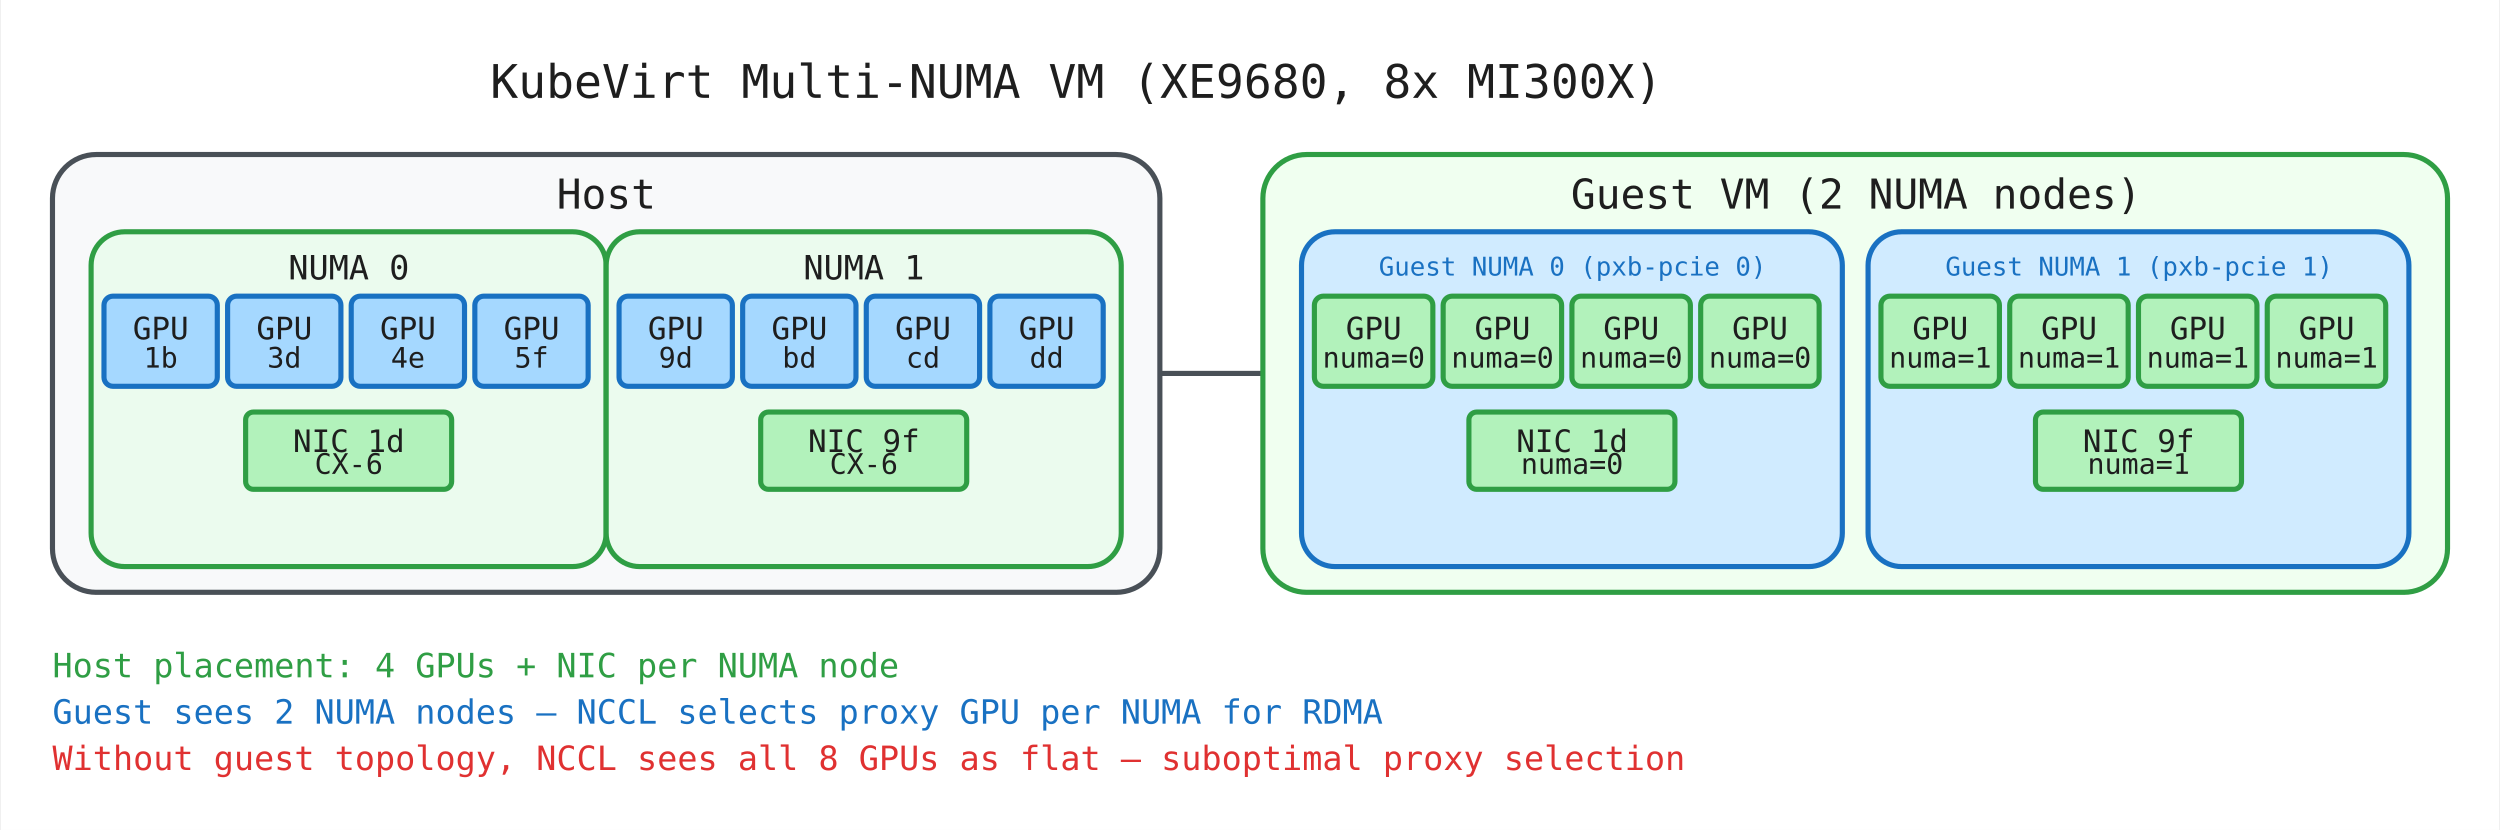
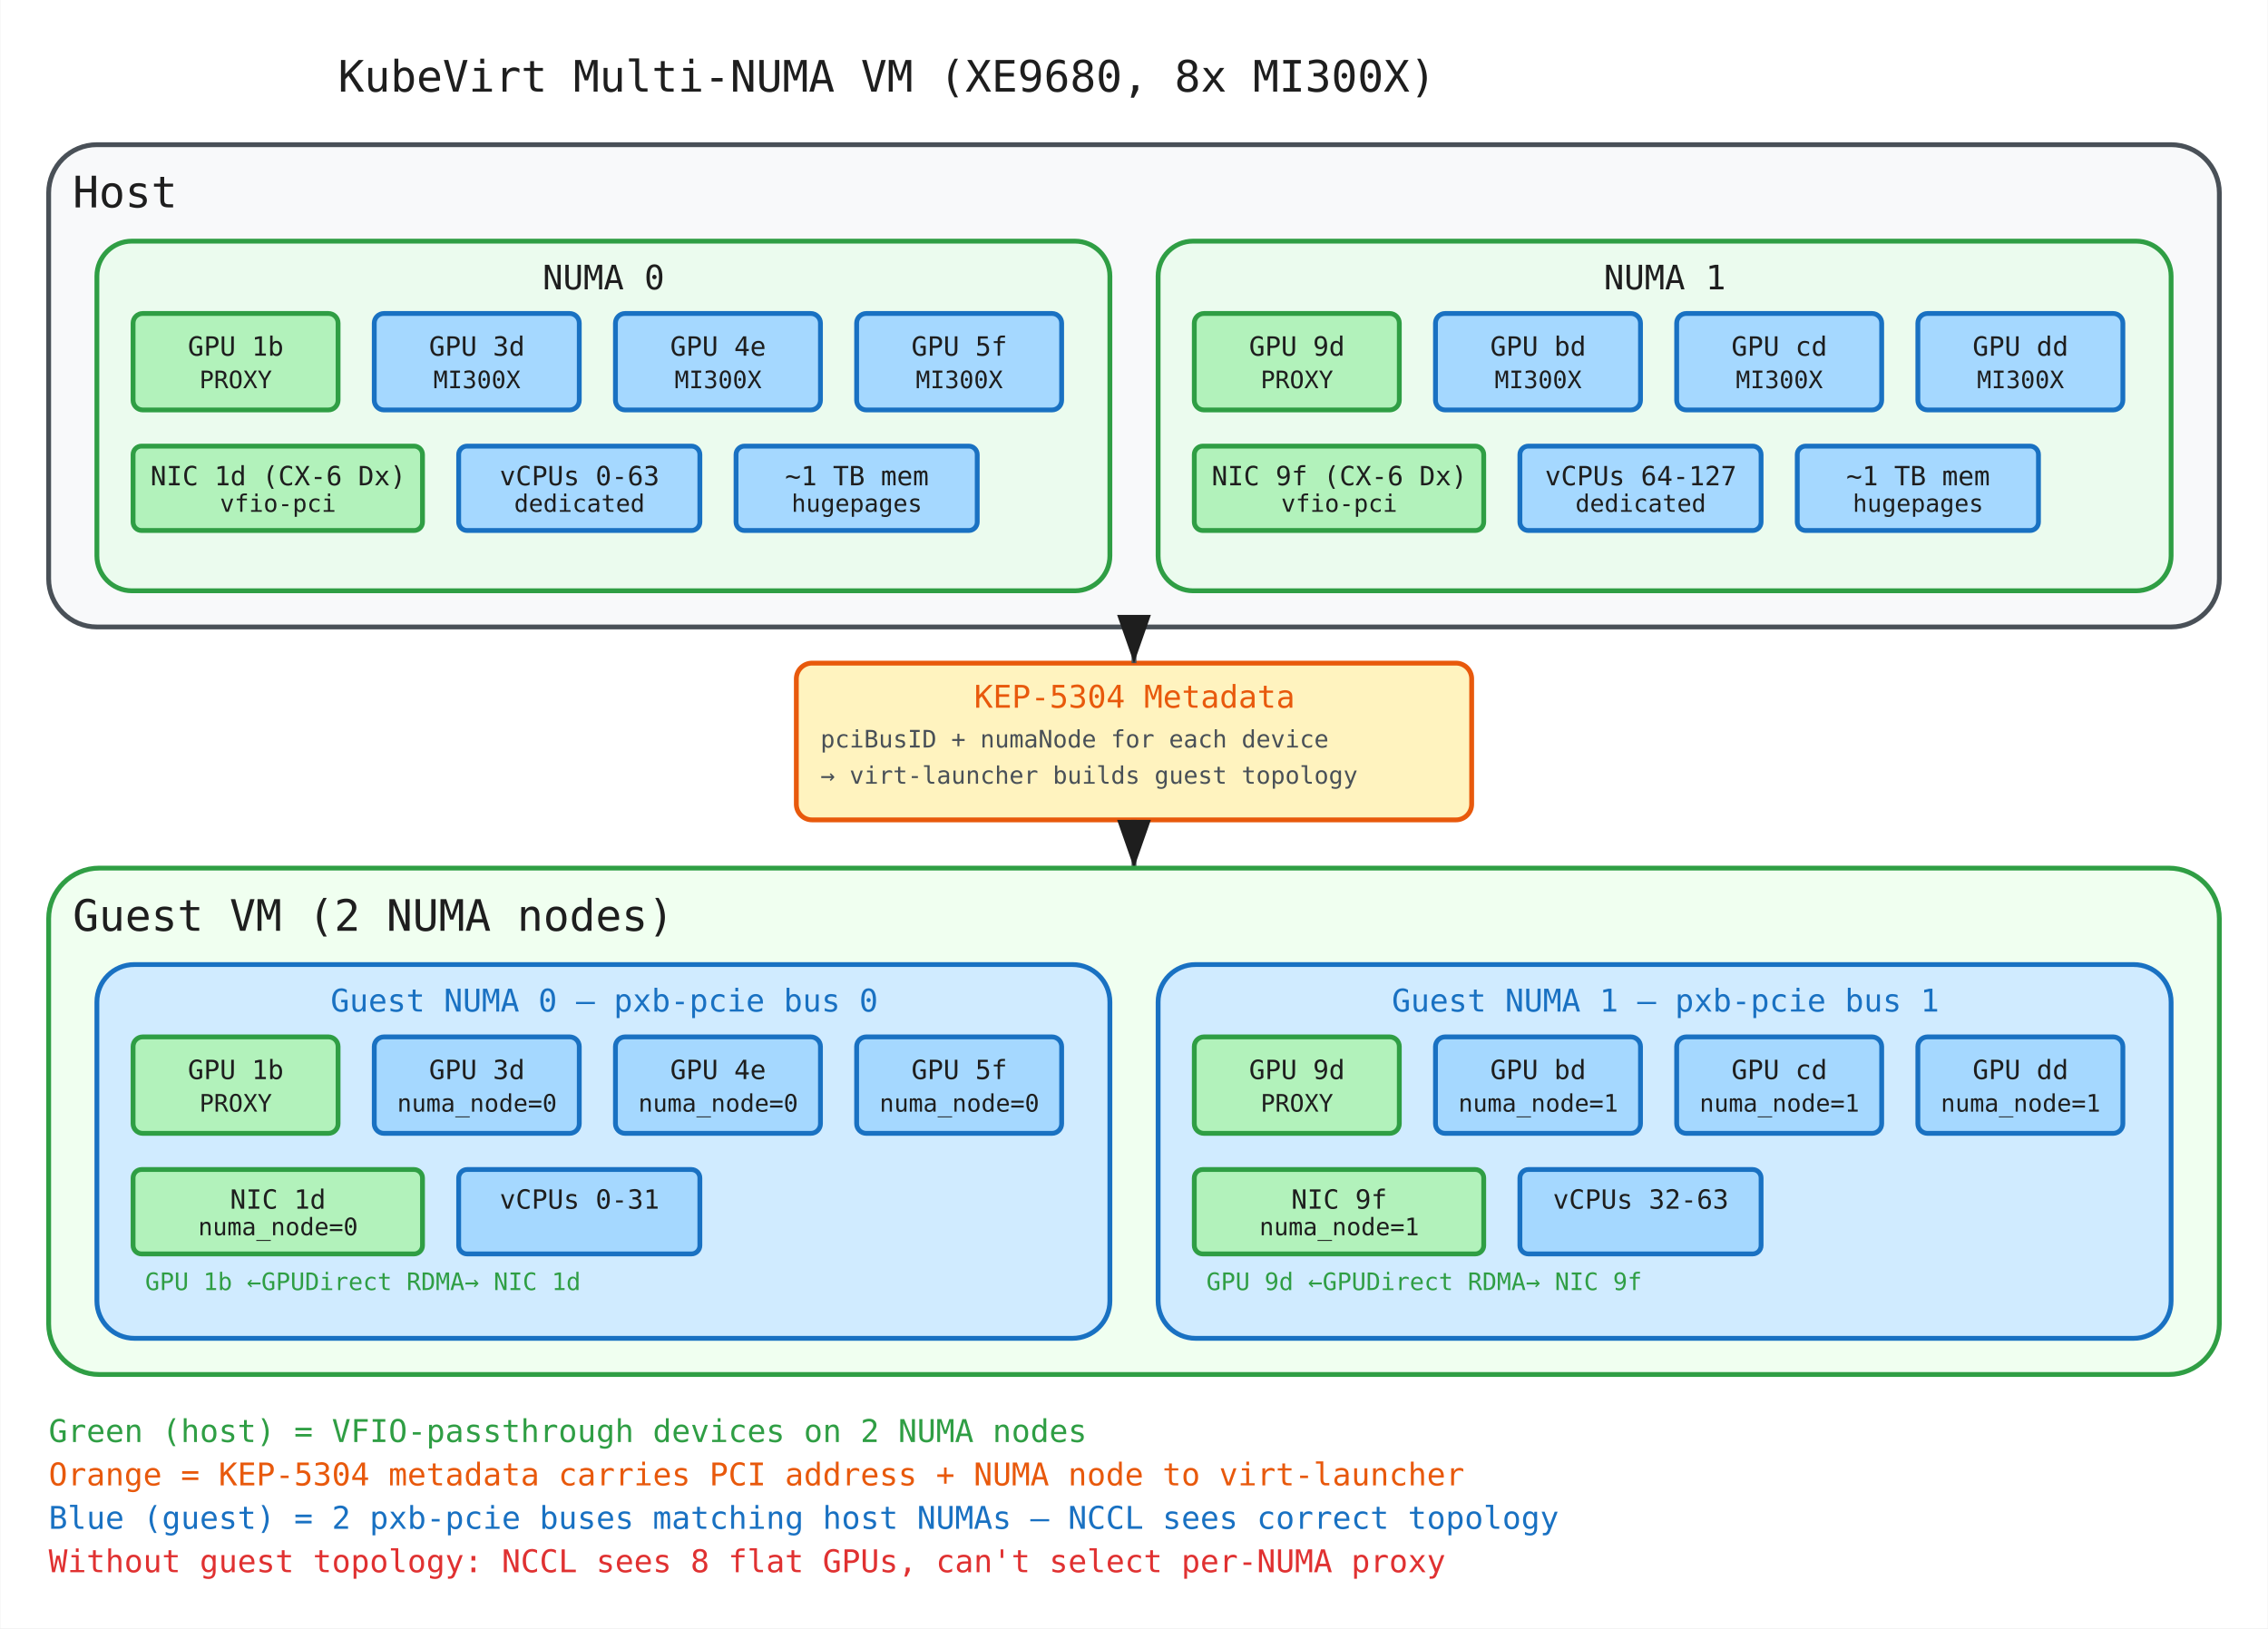
- <svg xmlns="http://www.w3.org/2000/svg" version="1.1" viewBox="10 -20 970 322.25" width="970" height="322">
+ <svg xmlns="http://www.w3.org/2000/svg" version="1.1" viewBox="10 -20 940 675.25" width="940" height="675">
  <defs>
    <marker id="arrowhead" markerWidth="10" markerHeight="7" refX="10" refY="3.5" orient="auto">
      <polygon points="0 0, 10 3.5, 0 7" fill="#1e1e1e" />
    </marker>
  </defs>
-   <rect x="10" y="-20" width="970" height="322.25" fill="#ffffff" />
-   <g opacity="1.0">
-     <text x="200" y="18.0" font-size="18" font-family="Cascadia, monospace" fill="#1e1e1e" text-anchor="start">KubeVirt Multi-NUMA VM (XE9680, 8x MI300X)</text>
-   </g>
-   <rect x="30" y="40" width="430" height="170" fill="#f8f9fa" stroke="#495057" stroke-width="2" opacity="1.0" rx="17.0" ry="17.0" />
-   <g opacity="1.0">
-     <text x="225.8" y="61.0" font-size="16" font-family="Cascadia, monospace" fill="#1e1e1e" text-anchor="start">Host</text>
-   </g>
-   <rect x="45" y="70" width="200" height="130" fill="#ebfbee" stroke="#2f9e44" stroke-width="2" opacity="1.0" rx="13.0" ry="13.0" />
-   <g opacity="1.0">
-     <text x="121.6" y="88.5" font-size="13" font-family="Cascadia, monospace" fill="#1e1e1e" text-anchor="start">NUMA 0</text>
-   </g>
-   <rect x="50" y="95" width="44" height="35" fill="#a5d8ff" stroke="#1971c2" stroke-width="2" opacity="1.0" rx="3.5" ry="3.5" />
-   <g opacity="1.0">
-     <text x="61.2" y="111.75" font-size="12" font-family="Cascadia, monospace" fill="#1e1e1e" text-anchor="start">GPU</text>
-   </g>
-   <g opacity="1.0">
-     <text x="65.4" y="122.75" font-size="11" font-family="Cascadia, monospace" fill="#1e1e1e" text-anchor="start">1b</text>
-   </g>
-   <rect x="98" y="95" width="44" height="35" fill="#a5d8ff" stroke="#1971c2" stroke-width="2" opacity="1.0" rx="3.5" ry="3.5" />
-   <g opacity="1.0">
-     <text x="109.2" y="111.75" font-size="12" font-family="Cascadia, monospace" fill="#1e1e1e" text-anchor="start">GPU</text>
-   </g>
-   <g opacity="1.0">
-     <text x="113.4" y="122.75" font-size="11" font-family="Cascadia, monospace" fill="#1e1e1e" text-anchor="start">3d</text>
-   </g>
-   <rect x="146" y="95" width="44" height="35" fill="#a5d8ff" stroke="#1971c2" stroke-width="2" opacity="1.0" rx="3.5" ry="3.5" />
-   <g opacity="1.0">
-     <text x="157.2" y="111.75" font-size="12" font-family="Cascadia, monospace" fill="#1e1e1e" text-anchor="start">GPU</text>
-   </g>
-   <g opacity="1.0">
-     <text x="161.4" y="122.75" font-size="11" font-family="Cascadia, monospace" fill="#1e1e1e" text-anchor="start">4e</text>
-   </g>
-   <rect x="194" y="95" width="44" height="35" fill="#a5d8ff" stroke="#1971c2" stroke-width="2" opacity="1.0" rx="3.5" ry="3.5" />
-   <g opacity="1.0">
-     <text x="205.2" y="111.75" font-size="12" font-family="Cascadia, monospace" fill="#1e1e1e" text-anchor="start">GPU</text>
-   </g>
-   <g opacity="1.0">
-     <text x="209.4" y="122.75" font-size="11" font-family="Cascadia, monospace" fill="#1e1e1e" text-anchor="start">5f</text>
-   </g>
-   <rect x="105" y="140" width="80" height="30" fill="#b2f2bb" stroke="#2f9e44" stroke-width="2" opacity="1.0" rx="3.0" ry="3.0" />
-   <g opacity="1.0">
-     <text x="123.4" y="155.5" font-size="12" font-family="Cascadia, monospace" fill="#1e1e1e" text-anchor="start">NIC 1d</text>
-   </g>
-   <g opacity="1.0">
-     <text x="131.8" y="164.0" font-size="11" font-family="Cascadia, monospace" fill="#1e1e1e" text-anchor="start">CX-6</text>
-   </g>
-   <rect x="245" y="70" width="200" height="130" fill="#ebfbee" stroke="#2f9e44" stroke-width="2" opacity="1.0" rx="13.0" ry="13.0" />
-   <g opacity="1.0">
-     <text x="321.6" y="88.5" font-size="13" font-family="Cascadia, monospace" fill="#1e1e1e" text-anchor="start">NUMA 1</text>
-   </g>
-   <rect x="250" y="95" width="44" height="35" fill="#a5d8ff" stroke="#1971c2" stroke-width="2" opacity="1.0" rx="3.5" ry="3.5" />
-   <g opacity="1.0">
-     <text x="261.2" y="111.75" font-size="12" font-family="Cascadia, monospace" fill="#1e1e1e" text-anchor="start">GPU</text>
-   </g>
-   <g opacity="1.0">
-     <text x="265.4" y="122.75" font-size="11" font-family="Cascadia, monospace" fill="#1e1e1e" text-anchor="start">9d</text>
-   </g>
-   <rect x="298" y="95" width="44" height="35" fill="#a5d8ff" stroke="#1971c2" stroke-width="2" opacity="1.0" rx="3.5" ry="3.5" />
-   <g opacity="1.0">
-     <text x="309.2" y="111.75" font-size="12" font-family="Cascadia, monospace" fill="#1e1e1e" text-anchor="start">GPU</text>
-   </g>
-   <g opacity="1.0">
-     <text x="313.4" y="122.75" font-size="11" font-family="Cascadia, monospace" fill="#1e1e1e" text-anchor="start">bd</text>
-   </g>
-   <rect x="346" y="95" width="44" height="35" fill="#a5d8ff" stroke="#1971c2" stroke-width="2" opacity="1.0" rx="3.5" ry="3.5" />
-   <g opacity="1.0">
-     <text x="357.2" y="111.75" font-size="12" font-family="Cascadia, monospace" fill="#1e1e1e" text-anchor="start">GPU</text>
-   </g>
-   <g opacity="1.0">
-     <text x="361.4" y="122.75" font-size="11" font-family="Cascadia, monospace" fill="#1e1e1e" text-anchor="start">cd</text>
-   </g>
-   <rect x="394" y="95" width="44" height="35" fill="#a5d8ff" stroke="#1971c2" stroke-width="2" opacity="1.0" rx="3.5" ry="3.5" />
-   <g opacity="1.0">
-     <text x="405.2" y="111.75" font-size="12" font-family="Cascadia, monospace" fill="#1e1e1e" text-anchor="start">GPU</text>
-   </g>
-   <g opacity="1.0">
-     <text x="409.4" y="122.75" font-size="11" font-family="Cascadia, monospace" fill="#1e1e1e" text-anchor="start">dd</text>
-   </g>
-   <rect x="305" y="140" width="80" height="30" fill="#b2f2bb" stroke="#2f9e44" stroke-width="2" opacity="1.0" rx="3.0" ry="3.0" />
-   <g opacity="1.0">
-     <text x="323.4" y="155.5" font-size="12" font-family="Cascadia, monospace" fill="#1e1e1e" text-anchor="start">NIC 9f</text>
-   </g>
-   <g opacity="1.0">
-     <text x="331.8" y="164.0" font-size="11" font-family="Cascadia, monospace" fill="#1e1e1e" text-anchor="start">CX-6</text>
-   </g>
-   <path d="M460,125 L500,125" fill="none" stroke="#495057" stroke-width="2" opacity="1.0" />
-   <rect x="500" y="40" width="460" height="170" fill="#f0fff0" stroke="#2f9e44" stroke-width="2" opacity="1.0" rx="17.0" ry="17.0" />
-   <g opacity="1.0">
-     <text x="619.6" y="61.0" font-size="16" font-family="Cascadia, monospace" fill="#1e1e1e" text-anchor="start">Guest VM (2 NUMA nodes)</text>
-   </g>
-   <rect x="515" y="70" width="210" height="130" fill="#d0ebff" stroke="#1971c2" stroke-width="2" opacity="1.0" rx="13.0" ry="13.0" />
-   <g opacity="1.0">
-     <text x="545.0" y="87.0" font-size="10" font-family="Cascadia, monospace" fill="#1971c2" text-anchor="start">Guest NUMA 0 (pxb-pcie 0)</text>
-   </g>
-   <rect x="520" y="95" width="46" height="35" fill="#b2f2bb" stroke="#2f9e44" stroke-width="2" opacity="1.0" rx="3.5" ry="3.5" />
-   <g opacity="1.0">
-     <text x="532.2" y="111.75" font-size="12" font-family="Cascadia, monospace" fill="#1e1e1e" text-anchor="start">GPU</text>
-   </g>
-   <g opacity="1.0">
-     <text x="523.2" y="122.75" font-size="11" font-family="Cascadia, monospace" fill="#1e1e1e" text-anchor="start">numa=0</text>
-   </g>
-   <rect x="570" y="95" width="46" height="35" fill="#b2f2bb" stroke="#2f9e44" stroke-width="2" opacity="1.0" rx="3.5" ry="3.5" />
-   <g opacity="1.0">
-     <text x="582.2" y="111.75" font-size="12" font-family="Cascadia, monospace" fill="#1e1e1e" text-anchor="start">GPU</text>
-   </g>
-   <g opacity="1.0">
-     <text x="573.2" y="122.75" font-size="11" font-family="Cascadia, monospace" fill="#1e1e1e" text-anchor="start">numa=0</text>
-   </g>
-   <rect x="620" y="95" width="46" height="35" fill="#b2f2bb" stroke="#2f9e44" stroke-width="2" opacity="1.0" rx="3.5" ry="3.5" />
-   <g opacity="1.0">
-     <text x="632.2" y="111.75" font-size="12" font-family="Cascadia, monospace" fill="#1e1e1e" text-anchor="start">GPU</text>
-   </g>
-   <g opacity="1.0">
-     <text x="623.2" y="122.75" font-size="11" font-family="Cascadia, monospace" fill="#1e1e1e" text-anchor="start">numa=0</text>
-   </g>
-   <rect x="670" y="95" width="46" height="35" fill="#b2f2bb" stroke="#2f9e44" stroke-width="2" opacity="1.0" rx="3.5" ry="3.5" />
-   <g opacity="1.0">
-     <text x="682.2" y="111.75" font-size="12" font-family="Cascadia, monospace" fill="#1e1e1e" text-anchor="start">GPU</text>
-   </g>
-   <g opacity="1.0">
-     <text x="673.2" y="122.75" font-size="11" font-family="Cascadia, monospace" fill="#1e1e1e" text-anchor="start">numa=0</text>
-   </g>
-   <rect x="580" y="140" width="80" height="30" fill="#b2f2bb" stroke="#2f9e44" stroke-width="2" opacity="1.0" rx="3.0" ry="3.0" />
-   <g opacity="1.0">
-     <text x="598.4" y="155.5" font-size="12" font-family="Cascadia, monospace" fill="#1e1e1e" text-anchor="start">NIC 1d</text>
-   </g>
-   <g opacity="1.0">
-     <text x="600.2" y="164.0" font-size="11" font-family="Cascadia, monospace" fill="#1e1e1e" text-anchor="start">numa=0</text>
-   </g>
-   <rect x="735" y="70" width="210" height="130" fill="#d0ebff" stroke="#1971c2" stroke-width="2" opacity="1.0" rx="13.0" ry="13.0" />
-   <g opacity="1.0">
-     <text x="765.0" y="87.0" font-size="10" font-family="Cascadia, monospace" fill="#1971c2" text-anchor="start">Guest NUMA 1 (pxb-pcie 1)</text>
-   </g>
-   <rect x="740" y="95" width="46" height="35" fill="#b2f2bb" stroke="#2f9e44" stroke-width="2" opacity="1.0" rx="3.5" ry="3.5" />
-   <g opacity="1.0">
-     <text x="752.2" y="111.75" font-size="12" font-family="Cascadia, monospace" fill="#1e1e1e" text-anchor="start">GPU</text>
-   </g>
-   <g opacity="1.0">
-     <text x="743.2" y="122.75" font-size="11" font-family="Cascadia, monospace" fill="#1e1e1e" text-anchor="start">numa=1</text>
-   </g>
-   <rect x="790" y="95" width="46" height="35" fill="#b2f2bb" stroke="#2f9e44" stroke-width="2" opacity="1.0" rx="3.5" ry="3.5" />
-   <g opacity="1.0">
-     <text x="802.2" y="111.75" font-size="12" font-family="Cascadia, monospace" fill="#1e1e1e" text-anchor="start">GPU</text>
-   </g>
-   <g opacity="1.0">
-     <text x="793.2" y="122.75" font-size="11" font-family="Cascadia, monospace" fill="#1e1e1e" text-anchor="start">numa=1</text>
-   </g>
-   <rect x="840" y="95" width="46" height="35" fill="#b2f2bb" stroke="#2f9e44" stroke-width="2" opacity="1.0" rx="3.5" ry="3.5" />
-   <g opacity="1.0">
-     <text x="852.2" y="111.75" font-size="12" font-family="Cascadia, monospace" fill="#1e1e1e" text-anchor="start">GPU</text>
-   </g>
-   <g opacity="1.0">
-     <text x="843.2" y="122.75" font-size="11" font-family="Cascadia, monospace" fill="#1e1e1e" text-anchor="start">numa=1</text>
-   </g>
-   <rect x="890" y="95" width="46" height="35" fill="#b2f2bb" stroke="#2f9e44" stroke-width="2" opacity="1.0" rx="3.5" ry="3.5" />
-   <g opacity="1.0">
-     <text x="902.2" y="111.75" font-size="12" font-family="Cascadia, monospace" fill="#1e1e1e" text-anchor="start">GPU</text>
-   </g>
-   <g opacity="1.0">
-     <text x="893.2" y="122.75" font-size="11" font-family="Cascadia, monospace" fill="#1e1e1e" text-anchor="start">numa=1</text>
-   </g>
-   <rect x="800" y="140" width="80" height="30" fill="#b2f2bb" stroke="#2f9e44" stroke-width="2" opacity="1.0" rx="3.0" ry="3.0" />
-   <g opacity="1.0">
-     <text x="818.4" y="155.5" font-size="12" font-family="Cascadia, monospace" fill="#1e1e1e" text-anchor="start">NIC 9f</text>
-   </g>
-   <g opacity="1.0">
-     <text x="820.2" y="164.0" font-size="11" font-family="Cascadia, monospace" fill="#1e1e1e" text-anchor="start">numa=1</text>
-   </g>
-   <g opacity="1.0">
-     <text x="30" y="243.0" font-size="13" font-family="Cascadia, monospace" fill="#2f9e44" text-anchor="start">Host placement: 4 GPUs + NIC per NUMA node</text>
-   </g>
-   <g opacity="1.0">
-     <text x="30" y="261.0" font-size="13" font-family="Cascadia, monospace" fill="#1971c2" text-anchor="start">Guest sees 2 NUMA nodes — NCCL selects proxy GPU per NUMA for RDMA</text>
-   </g>
-   <g opacity="1.0">
-     <text x="30" y="279.0" font-size="13" font-family="Cascadia, monospace" fill="#e03131" text-anchor="start">Without guest topology, NCCL sees all 8 GPUs as flat — suboptimal proxy selection</text>
+   <rect x="10" y="-20" width="940" height="675.25" fill="#ffffff" />
+   <g opacity="1.0">
+     <text x="150" y="18.0" font-size="18" font-family="Cascadia, monospace" fill="#1e1e1e" text-anchor="start">KubeVirt Multi-NUMA VM (XE9680, 8x MI300X)</text>
+   </g>
+   <rect x="30" y="40" width="900" height="200" fill="#f8f9fa" stroke="#495057" stroke-width="2" opacity="1.0" rx="20.0" ry="20.0" />
+   <g opacity="1.0">
+     <text x="40" y="66.0" font-size="18" font-family="Cascadia, monospace" fill="#1e1e1e" text-anchor="start">Host</text>
+   </g>
+   <rect x="50" y="80" width="420" height="145" fill="#ebfbee" stroke="#2f9e44" stroke-width="2" opacity="1.0" rx="14.5" ry="14.5" />
+   <g opacity="1.0">
+     <text x="234.8" y="100.0" font-size="14" font-family="Cascadia, monospace" fill="#1e1e1e" text-anchor="start">NUMA 0</text>
+   </g>
+   <rect x="65" y="110" width="85" height="40" fill="#b2f2bb" stroke="#2f9e44" stroke-width="2" opacity="1.0" rx="4.0" ry="4.0" />
+   <g opacity="1.0">
+     <text x="87.7" y="127.5" font-size="11" font-family="Cascadia, monospace" fill="#1e1e1e" text-anchor="start">GPU 1b</text>
+   </g>
+   <g opacity="1.0">
+     <text x="92.5" y="141.0" font-size="10" font-family="Cascadia, monospace" fill="#1e1e1e" text-anchor="start">PROXY</text>
+   </g>
+   <rect x="165" y="110" width="85" height="40" fill="#a5d8ff" stroke="#1971c2" stroke-width="2" opacity="1.0" rx="4.0" ry="4.0" />
+   <g opacity="1.0">
+     <text x="187.7" y="127.5" font-size="11" font-family="Cascadia, monospace" fill="#1e1e1e" text-anchor="start">GPU 3d</text>
+   </g>
+   <g opacity="1.0">
+     <text x="189.5" y="141.0" font-size="10" font-family="Cascadia, monospace" fill="#1e1e1e" text-anchor="start">MI300X</text>
+   </g>
+   <rect x="265" y="110" width="85" height="40" fill="#a5d8ff" stroke="#1971c2" stroke-width="2" opacity="1.0" rx="4.0" ry="4.0" />
+   <g opacity="1.0">
+     <text x="287.7" y="127.5" font-size="11" font-family="Cascadia, monospace" fill="#1e1e1e" text-anchor="start">GPU 4e</text>
+   </g>
+   <g opacity="1.0">
+     <text x="289.5" y="141.0" font-size="10" font-family="Cascadia, monospace" fill="#1e1e1e" text-anchor="start">MI300X</text>
+   </g>
+   <rect x="365" y="110" width="85" height="40" fill="#a5d8ff" stroke="#1971c2" stroke-width="2" opacity="1.0" rx="4.0" ry="4.0" />
+   <g opacity="1.0">
+     <text x="387.7" y="127.5" font-size="11" font-family="Cascadia, monospace" fill="#1e1e1e" text-anchor="start">GPU 5f</text>
+   </g>
+   <g opacity="1.0">
+     <text x="389.5" y="141.0" font-size="10" font-family="Cascadia, monospace" fill="#1e1e1e" text-anchor="start">MI300X</text>
+   </g>
+   <rect x="65" y="165" width="120" height="35" fill="#b2f2bb" stroke="#2f9e44" stroke-width="2" opacity="1.0" rx="3.5" ry="3.5" />
+   <g opacity="1.0">
+     <text x="72.2" y="181.25" font-size="11" font-family="Cascadia, monospace" fill="#1e1e1e" text-anchor="start">NIC 1d (CX-6 Dx)</text>
+   </g>
+   <g opacity="1.0">
+     <text x="101.0" y="192.25" font-size="10" font-family="Cascadia, monospace" fill="#1e1e1e" text-anchor="start">vfio-pci</text>
+   </g>
+   <rect x="200" y="165" width="100" height="35" fill="#a5d8ff" stroke="#1971c2" stroke-width="2" opacity="1.0" rx="3.5" ry="3.5" />
+   <g opacity="1.0">
+     <text x="217.0" y="181.25" font-size="11" font-family="Cascadia, monospace" fill="#1e1e1e" text-anchor="start">vCPUs 0-63</text>
+   </g>
+   <g opacity="1.0">
+     <text x="223.0" y="192.25" font-size="10" font-family="Cascadia, monospace" fill="#1e1e1e" text-anchor="start">dedicated</text>
+   </g>
+   <rect x="315" y="165" width="100" height="35" fill="#a5d8ff" stroke="#1971c2" stroke-width="2" opacity="1.0" rx="3.5" ry="3.5" />
+   <g opacity="1.0">
+     <text x="335.3" y="181.25" font-size="11" font-family="Cascadia, monospace" fill="#1e1e1e" text-anchor="start">~1 TB mem</text>
+   </g>
+   <g opacity="1.0">
+     <text x="338.0" y="192.25" font-size="10" font-family="Cascadia, monospace" fill="#1e1e1e" text-anchor="start">hugepages</text>
+   </g>
+   <rect x="490" y="80" width="420" height="145" fill="#ebfbee" stroke="#2f9e44" stroke-width="2" opacity="1.0" rx="14.5" ry="14.5" />
+   <g opacity="1.0">
+     <text x="674.8" y="100.0" font-size="14" font-family="Cascadia, monospace" fill="#1e1e1e" text-anchor="start">NUMA 1</text>
+   </g>
+   <rect x="505" y="110" width="85" height="40" fill="#b2f2bb" stroke="#2f9e44" stroke-width="2" opacity="1.0" rx="4.0" ry="4.0" />
+   <g opacity="1.0">
+     <text x="527.7" y="127.5" font-size="11" font-family="Cascadia, monospace" fill="#1e1e1e" text-anchor="start">GPU 9d</text>
+   </g>
+   <g opacity="1.0">
+     <text x="532.5" y="141.0" font-size="10" font-family="Cascadia, monospace" fill="#1e1e1e" text-anchor="start">PROXY</text>
+   </g>
+   <rect x="605" y="110" width="85" height="40" fill="#a5d8ff" stroke="#1971c2" stroke-width="2" opacity="1.0" rx="4.0" ry="4.0" />
+   <g opacity="1.0">
+     <text x="627.7" y="127.5" font-size="11" font-family="Cascadia, monospace" fill="#1e1e1e" text-anchor="start">GPU bd</text>
+   </g>
+   <g opacity="1.0">
+     <text x="629.5" y="141.0" font-size="10" font-family="Cascadia, monospace" fill="#1e1e1e" text-anchor="start">MI300X</text>
+   </g>
+   <rect x="705" y="110" width="85" height="40" fill="#a5d8ff" stroke="#1971c2" stroke-width="2" opacity="1.0" rx="4.0" ry="4.0" />
+   <g opacity="1.0">
+     <text x="727.7" y="127.5" font-size="11" font-family="Cascadia, monospace" fill="#1e1e1e" text-anchor="start">GPU cd</text>
+   </g>
+   <g opacity="1.0">
+     <text x="729.5" y="141.0" font-size="10" font-family="Cascadia, monospace" fill="#1e1e1e" text-anchor="start">MI300X</text>
+   </g>
+   <rect x="805" y="110" width="85" height="40" fill="#a5d8ff" stroke="#1971c2" stroke-width="2" opacity="1.0" rx="4.0" ry="4.0" />
+   <g opacity="1.0">
+     <text x="827.7" y="127.5" font-size="11" font-family="Cascadia, monospace" fill="#1e1e1e" text-anchor="start">GPU dd</text>
+   </g>
+   <g opacity="1.0">
+     <text x="829.5" y="141.0" font-size="10" font-family="Cascadia, monospace" fill="#1e1e1e" text-anchor="start">MI300X</text>
+   </g>
+   <rect x="505" y="165" width="120" height="35" fill="#b2f2bb" stroke="#2f9e44" stroke-width="2" opacity="1.0" rx="3.5" ry="3.5" />
+   <g opacity="1.0">
+     <text x="512.2" y="181.25" font-size="11" font-family="Cascadia, monospace" fill="#1e1e1e" text-anchor="start">NIC 9f (CX-6 Dx)</text>
+   </g>
+   <g opacity="1.0">
+     <text x="541.0" y="192.25" font-size="10" font-family="Cascadia, monospace" fill="#1e1e1e" text-anchor="start">vfio-pci</text>
+   </g>
+   <rect x="640" y="165" width="100" height="35" fill="#a5d8ff" stroke="#1971c2" stroke-width="2" opacity="1.0" rx="3.5" ry="3.5" />
+   <g opacity="1.0">
+     <text x="650.4" y="181.25" font-size="11" font-family="Cascadia, monospace" fill="#1e1e1e" text-anchor="start">vCPUs 64-127</text>
+   </g>
+   <g opacity="1.0">
+     <text x="663.0" y="192.25" font-size="10" font-family="Cascadia, monospace" fill="#1e1e1e" text-anchor="start">dedicated</text>
+   </g>
+   <rect x="755" y="165" width="100" height="35" fill="#a5d8ff" stroke="#1971c2" stroke-width="2" opacity="1.0" rx="3.5" ry="3.5" />
+   <g opacity="1.0">
+     <text x="775.3" y="181.25" font-size="11" font-family="Cascadia, monospace" fill="#1e1e1e" text-anchor="start">~1 TB mem</text>
+   </g>
+   <g opacity="1.0">
+     <text x="778.0" y="192.25" font-size="10" font-family="Cascadia, monospace" fill="#1e1e1e" text-anchor="start">hugepages</text>
+   </g>
+   <rect x="340" y="255" width="280" height="65" fill="#fff3bf" stroke="#e8590c" stroke-width="2" opacity="1.0" rx="6.5" ry="6.5" />
+   <g opacity="1.0">
+     <text x="413.7" y="273.5" font-size="13" font-family="Cascadia, monospace" fill="#e8590c" text-anchor="start">KEP-5304 Metadata</text>
+   </g>
+   <g opacity="1.0">
+     <text x="350" y="290.0" font-size="10" font-family="Cascadia, monospace" fill="#495057" text-anchor="start">pciBusID + numaNode for each device</text>
+   </g>
+   <g opacity="1.0">
+     <text x="350" y="305.0" font-size="10" font-family="Cascadia, monospace" fill="#495057" text-anchor="start">→ virt-launcher builds guest topology</text>
+   </g>
+   <path d="M480,240 L480,255" fill="none" stroke="#495057" stroke-width="2" opacity="1.0" marker-end="url(#arrowhead)" />
+   <path d="M480,320 L480,340" fill="none" stroke="#495057" stroke-width="2" opacity="1.0" marker-end="url(#arrowhead)" />
+   <rect x="30" y="340" width="900" height="210" fill="#f0fff0" stroke="#2f9e44" stroke-width="2" opacity="1.0" rx="21.0" ry="21.0" />
+   <g opacity="1.0">
+     <text x="40" y="366.0" font-size="18" font-family="Cascadia, monospace" fill="#1e1e1e" text-anchor="start">Guest VM (2 NUMA nodes)</text>
+   </g>
+   <rect x="50" y="380" width="420" height="155" fill="#d0ebff" stroke="#1971c2" stroke-width="2" opacity="1.0" rx="15.5" ry="15.5" />
+   <g opacity="1.0">
+     <text x="146.9" y="399.5" font-size="13" font-family="Cascadia, monospace" fill="#1971c2" text-anchor="start">Guest NUMA 0 — pxb-pcie bus 0</text>
+   </g>
+   <rect x="65" y="410" width="85" height="40" fill="#b2f2bb" stroke="#2f9e44" stroke-width="2" opacity="1.0" rx="4.0" ry="4.0" />
+   <g opacity="1.0">
+     <text x="87.7" y="427.5" font-size="11" font-family="Cascadia, monospace" fill="#1e1e1e" text-anchor="start">GPU 1b</text>
+   </g>
+   <g opacity="1.0">
+     <text x="92.5" y="441.0" font-size="10" font-family="Cascadia, monospace" fill="#1e1e1e" text-anchor="start">PROXY</text>
+   </g>
+   <rect x="165" y="410" width="85" height="40" fill="#a5d8ff" stroke="#1971c2" stroke-width="2" opacity="1.0" rx="4.0" ry="4.0" />
+   <g opacity="1.0">
+     <text x="187.7" y="427.5" font-size="11" font-family="Cascadia, monospace" fill="#1e1e1e" text-anchor="start">GPU 3d</text>
+   </g>
+   <g opacity="1.0">
+     <text x="174.5" y="441.0" font-size="10" font-family="Cascadia, monospace" fill="#1e1e1e" text-anchor="start">numa_node=0</text>
+   </g>
+   <rect x="265" y="410" width="85" height="40" fill="#a5d8ff" stroke="#1971c2" stroke-width="2" opacity="1.0" rx="4.0" ry="4.0" />
+   <g opacity="1.0">
+     <text x="287.7" y="427.5" font-size="11" font-family="Cascadia, monospace" fill="#1e1e1e" text-anchor="start">GPU 4e</text>
+   </g>
+   <g opacity="1.0">
+     <text x="274.5" y="441.0" font-size="10" font-family="Cascadia, monospace" fill="#1e1e1e" text-anchor="start">numa_node=0</text>
+   </g>
+   <rect x="365" y="410" width="85" height="40" fill="#a5d8ff" stroke="#1971c2" stroke-width="2" opacity="1.0" rx="4.0" ry="4.0" />
+   <g opacity="1.0">
+     <text x="387.7" y="427.5" font-size="11" font-family="Cascadia, monospace" fill="#1e1e1e" text-anchor="start">GPU 5f</text>
+   </g>
+   <g opacity="1.0">
+     <text x="374.5" y="441.0" font-size="10" font-family="Cascadia, monospace" fill="#1e1e1e" text-anchor="start">numa_node=0</text>
+   </g>
+   <rect x="65" y="465" width="120" height="35" fill="#b2f2bb" stroke="#2f9e44" stroke-width="2" opacity="1.0" rx="3.5" ry="3.5" />
+   <g opacity="1.0">
+     <text x="105.2" y="481.25" font-size="11" font-family="Cascadia, monospace" fill="#1e1e1e" text-anchor="start">NIC 1d</text>
+   </g>
+   <g opacity="1.0">
+     <text x="92.0" y="492.25" font-size="10" font-family="Cascadia, monospace" fill="#1e1e1e" text-anchor="start">numa_node=0</text>
+   </g>
+   <rect x="200" y="465" width="100" height="35" fill="#a5d8ff" stroke="#1971c2" stroke-width="2" opacity="1.0" rx="3.5" ry="3.5" />
+   <g opacity="1.0">
+     <text x="217.0" y="481.25" font-size="11" font-family="Cascadia, monospace" fill="#1e1e1e" text-anchor="start">vCPUs 0-31</text>
+   </g>
+   <g opacity="1.0">
+     <text x="70" y="515.0" font-size="10" font-family="Cascadia, monospace" fill="#2f9e44" text-anchor="start">GPU 1b ←GPUDirect RDMA→ NIC 1d</text>
+   </g>
+   <rect x="490" y="380" width="420" height="155" fill="#d0ebff" stroke="#1971c2" stroke-width="2" opacity="1.0" rx="15.5" ry="15.5" />
+   <g opacity="1.0">
+     <text x="586.9" y="399.5" font-size="13" font-family="Cascadia, monospace" fill="#1971c2" text-anchor="start">Guest NUMA 1 — pxb-pcie bus 1</text>
+   </g>
+   <rect x="505" y="410" width="85" height="40" fill="#b2f2bb" stroke="#2f9e44" stroke-width="2" opacity="1.0" rx="4.0" ry="4.0" />
+   <g opacity="1.0">
+     <text x="527.7" y="427.5" font-size="11" font-family="Cascadia, monospace" fill="#1e1e1e" text-anchor="start">GPU 9d</text>
+   </g>
+   <g opacity="1.0">
+     <text x="532.5" y="441.0" font-size="10" font-family="Cascadia, monospace" fill="#1e1e1e" text-anchor="start">PROXY</text>
+   </g>
+   <rect x="605" y="410" width="85" height="40" fill="#a5d8ff" stroke="#1971c2" stroke-width="2" opacity="1.0" rx="4.0" ry="4.0" />
+   <g opacity="1.0">
+     <text x="627.7" y="427.5" font-size="11" font-family="Cascadia, monospace" fill="#1e1e1e" text-anchor="start">GPU bd</text>
+   </g>
+   <g opacity="1.0">
+     <text x="614.5" y="441.0" font-size="10" font-family="Cascadia, monospace" fill="#1e1e1e" text-anchor="start">numa_node=1</text>
+   </g>
+   <rect x="705" y="410" width="85" height="40" fill="#a5d8ff" stroke="#1971c2" stroke-width="2" opacity="1.0" rx="4.0" ry="4.0" />
+   <g opacity="1.0">
+     <text x="727.7" y="427.5" font-size="11" font-family="Cascadia, monospace" fill="#1e1e1e" text-anchor="start">GPU cd</text>
+   </g>
+   <g opacity="1.0">
+     <text x="714.5" y="441.0" font-size="10" font-family="Cascadia, monospace" fill="#1e1e1e" text-anchor="start">numa_node=1</text>
+   </g>
+   <rect x="805" y="410" width="85" height="40" fill="#a5d8ff" stroke="#1971c2" stroke-width="2" opacity="1.0" rx="4.0" ry="4.0" />
+   <g opacity="1.0">
+     <text x="827.7" y="427.5" font-size="11" font-family="Cascadia, monospace" fill="#1e1e1e" text-anchor="start">GPU dd</text>
+   </g>
+   <g opacity="1.0">
+     <text x="814.5" y="441.0" font-size="10" font-family="Cascadia, monospace" fill="#1e1e1e" text-anchor="start">numa_node=1</text>
+   </g>
+   <rect x="505" y="465" width="120" height="35" fill="#b2f2bb" stroke="#2f9e44" stroke-width="2" opacity="1.0" rx="3.5" ry="3.5" />
+   <g opacity="1.0">
+     <text x="545.2" y="481.25" font-size="11" font-family="Cascadia, monospace" fill="#1e1e1e" text-anchor="start">NIC 9f</text>
+   </g>
+   <g opacity="1.0">
+     <text x="532.0" y="492.25" font-size="10" font-family="Cascadia, monospace" fill="#1e1e1e" text-anchor="start">numa_node=1</text>
+   </g>
+   <rect x="640" y="465" width="100" height="35" fill="#a5d8ff" stroke="#1971c2" stroke-width="2" opacity="1.0" rx="3.5" ry="3.5" />
+   <g opacity="1.0">
+     <text x="653.7" y="481.25" font-size="11" font-family="Cascadia, monospace" fill="#1e1e1e" text-anchor="start">vCPUs 32-63</text>
+   </g>
+   <g opacity="1.0">
+     <text x="510" y="515.0" font-size="10" font-family="Cascadia, monospace" fill="#2f9e44" text-anchor="start">GPU 9d ←GPUDirect RDMA→ NIC 9f</text>
+   </g>
+   <g opacity="1.0">
+     <text x="30" y="578.0" font-size="13" font-family="Cascadia, monospace" fill="#2f9e44" text-anchor="start">Green (host) = VFIO-passthrough devices on 2 NUMA nodes</text>
+   </g>
+   <g opacity="1.0">
+     <text x="30" y="596.0" font-size="13" font-family="Cascadia, monospace" fill="#e8590c" text-anchor="start">Orange = KEP-5304 metadata carries PCI address + NUMA node to virt-launcher</text>
+   </g>
+   <g opacity="1.0">
+     <text x="30" y="614.0" font-size="13" font-family="Cascadia, monospace" fill="#1971c2" text-anchor="start">Blue (guest) = 2 pxb-pcie buses matching host NUMAs — NCCL sees correct topology</text>
+   </g>
+   <g opacity="1.0">
+     <text x="30" y="632.0" font-size="13" font-family="Cascadia, monospace" fill="#e03131" text-anchor="start">Without guest topology: NCCL sees 8 flat GPUs, can't select per-NUMA proxy</text>
  </g>
</svg>
